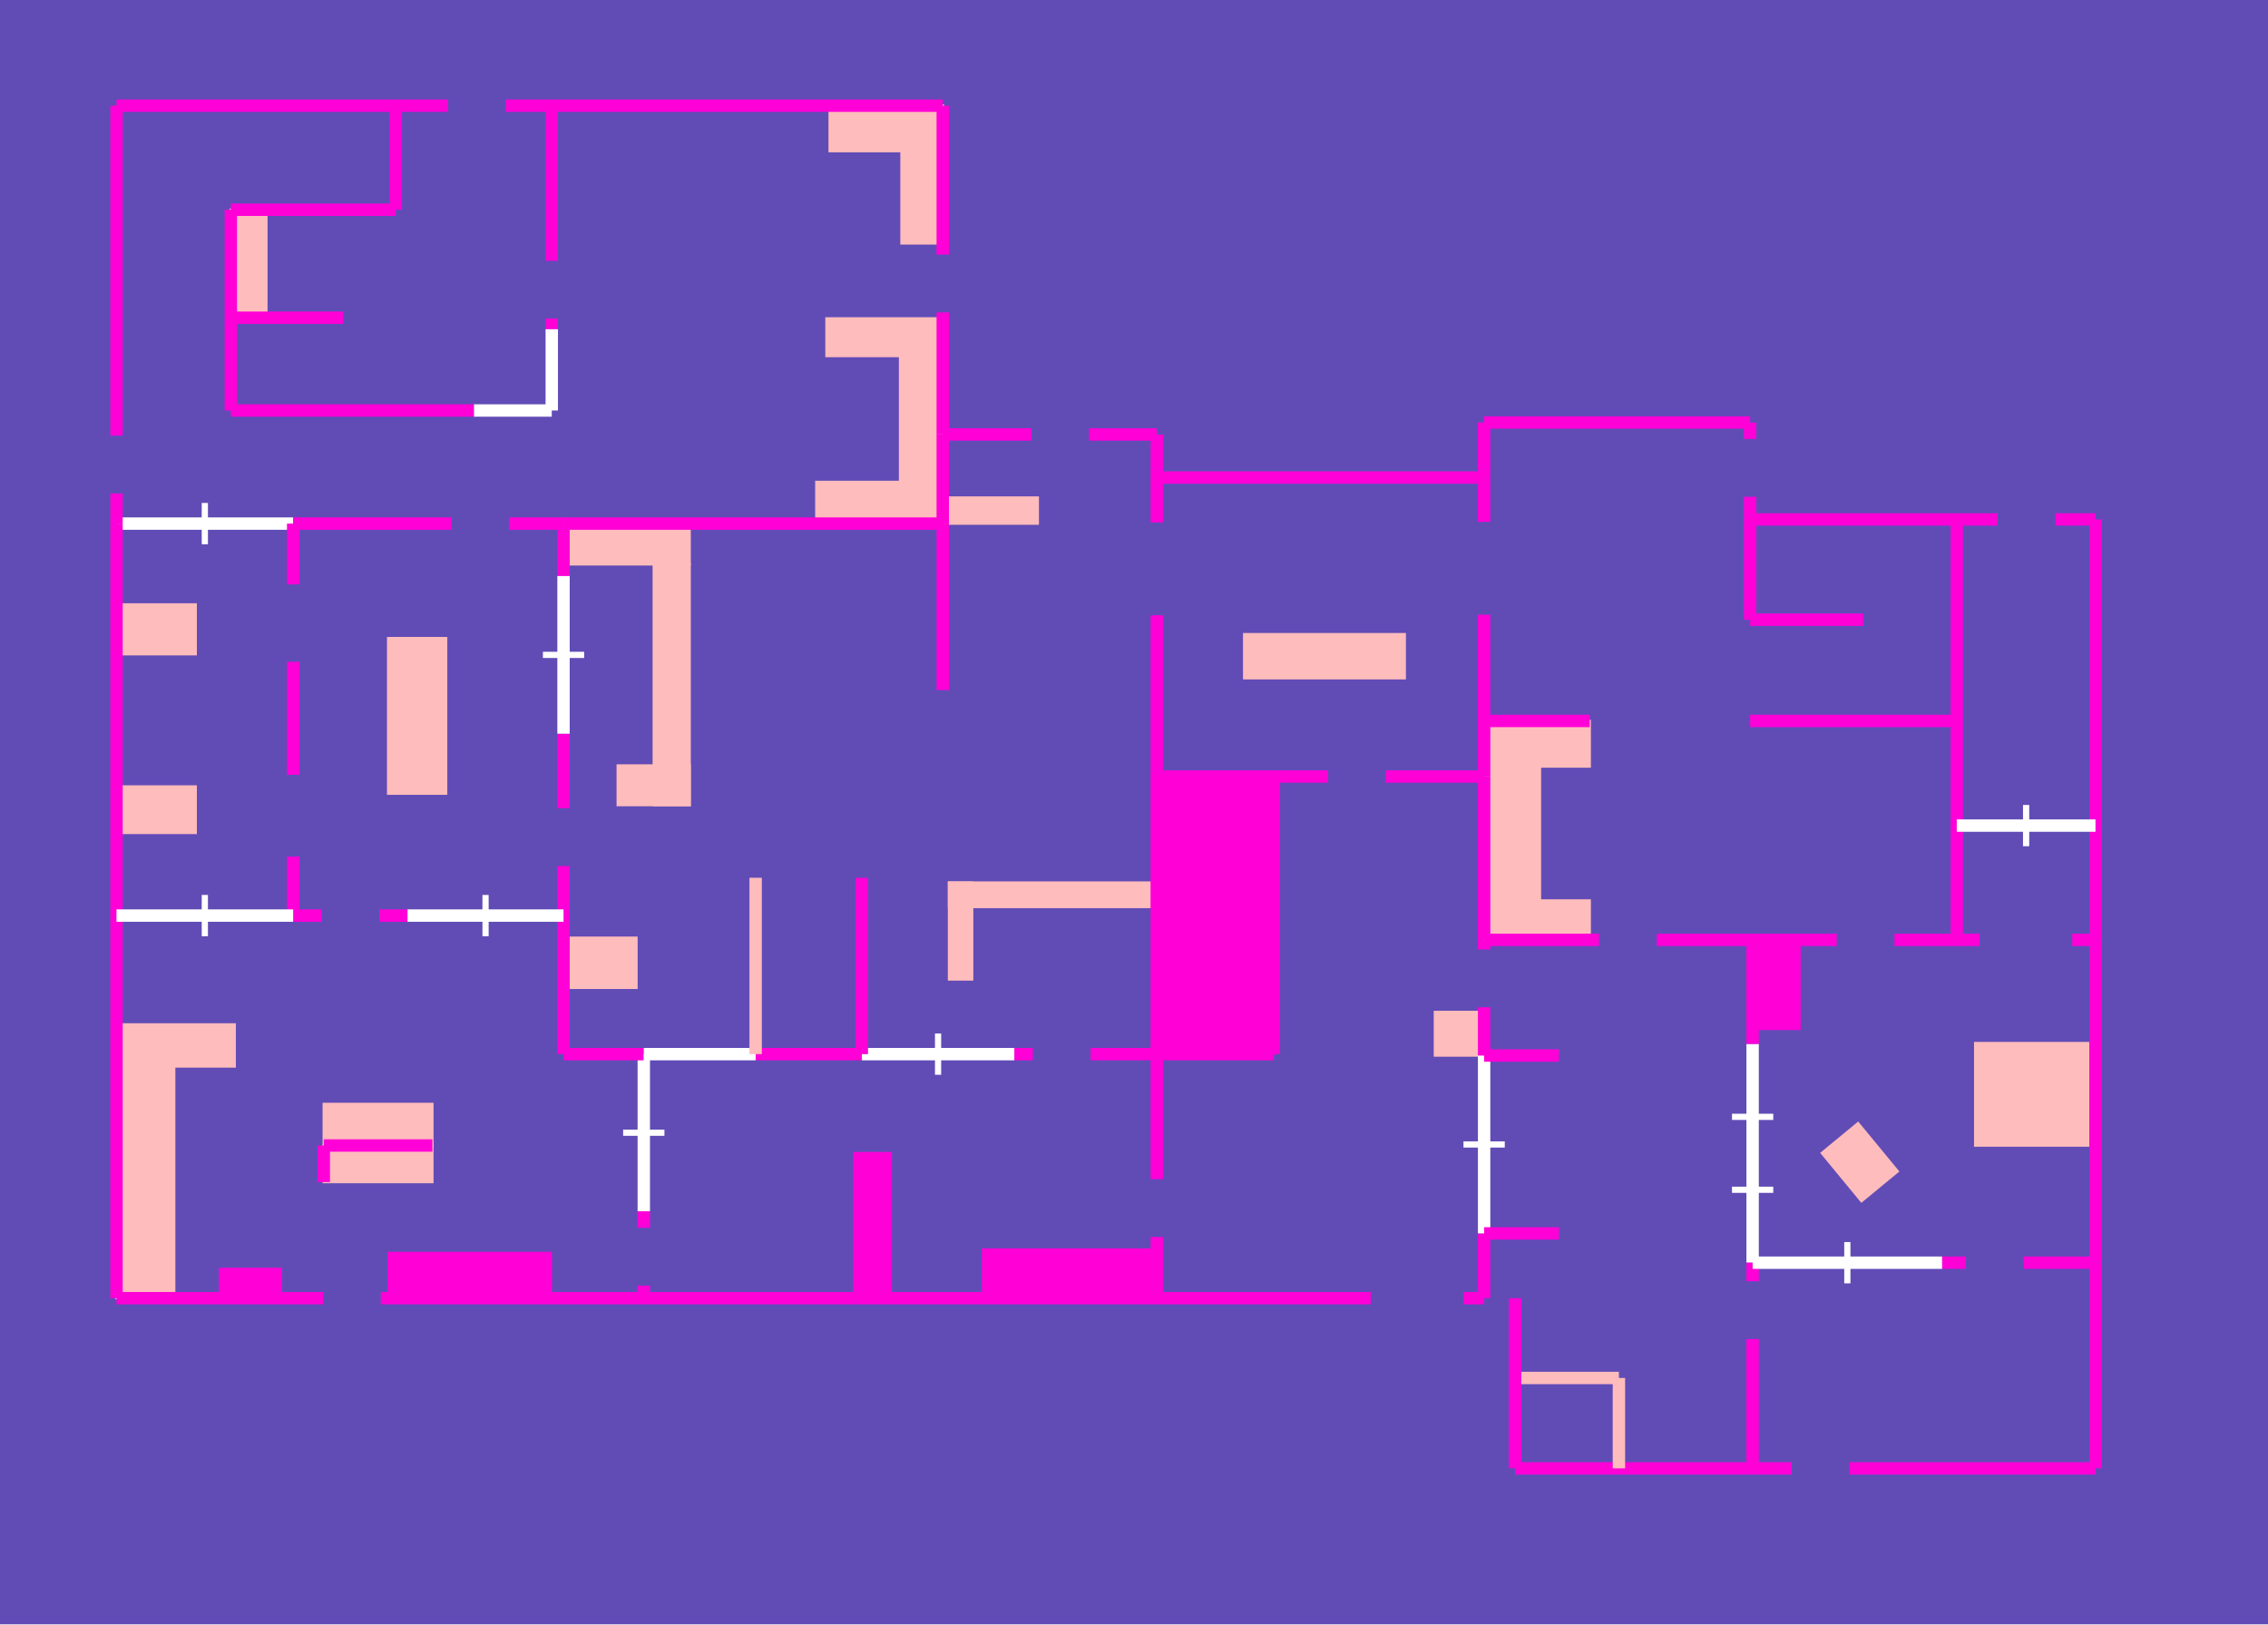
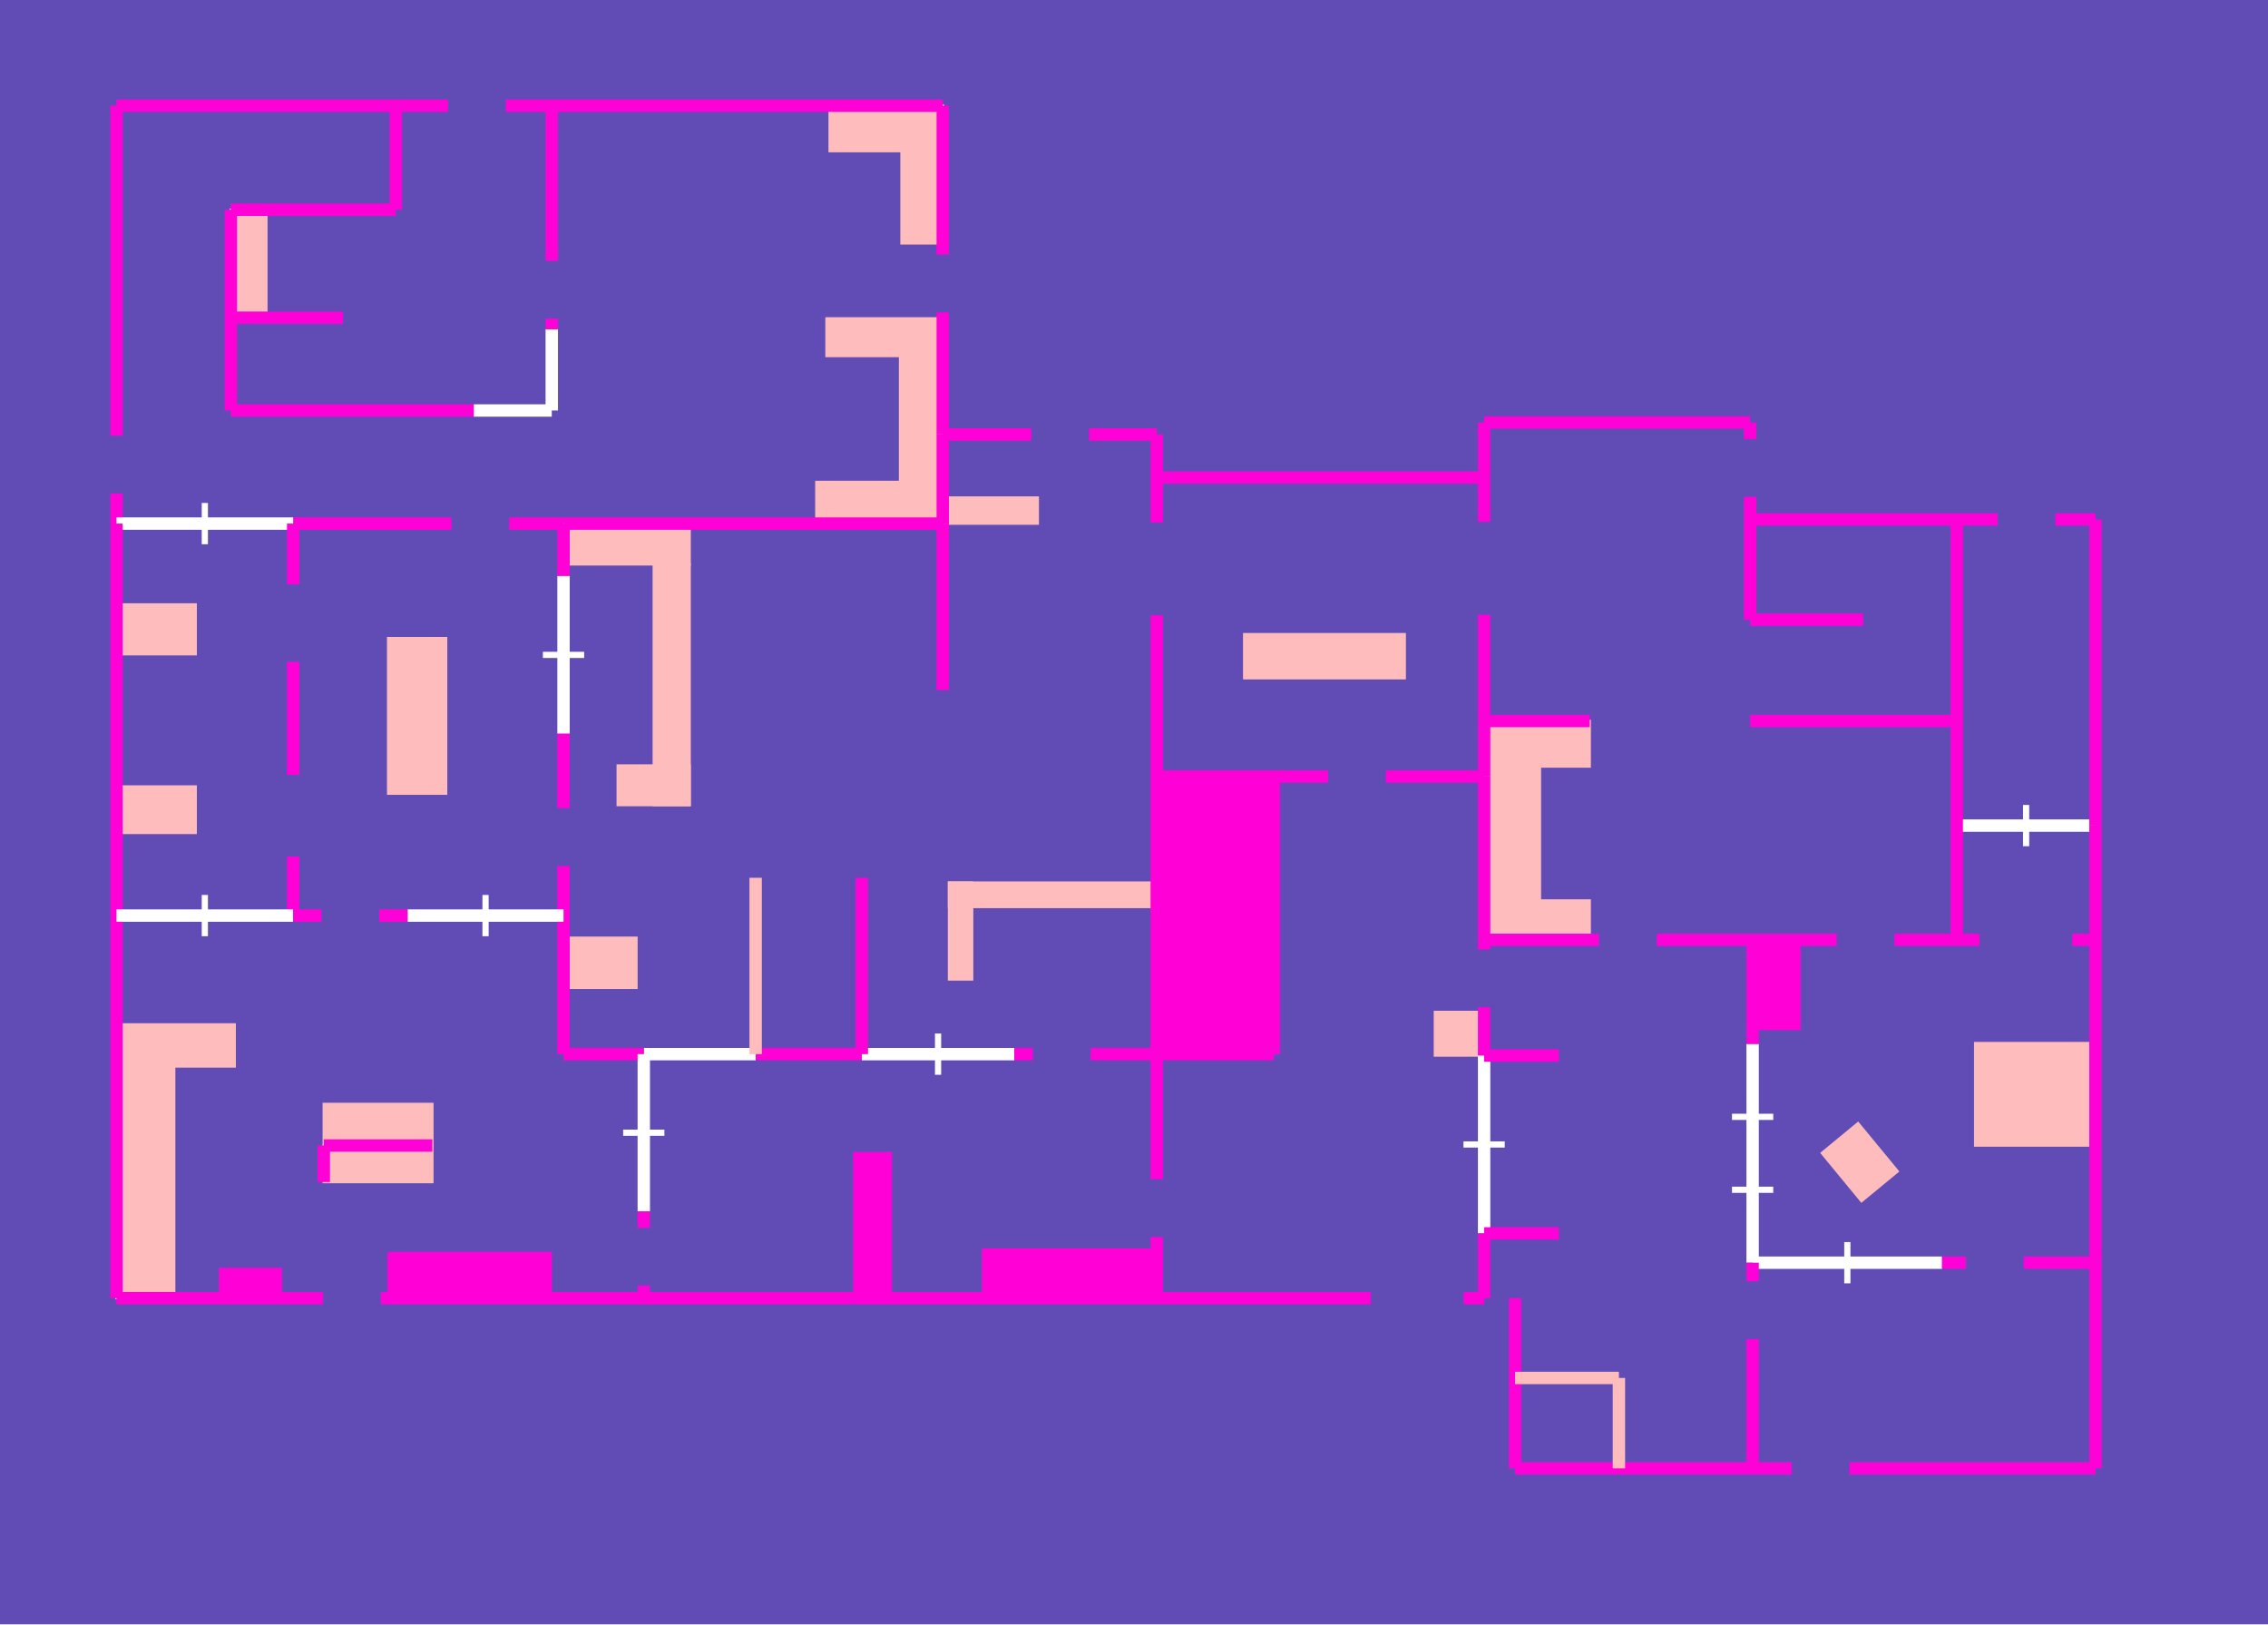
<svg xmlns="http://www.w3.org/2000/svg" viewBox="-235 -170 715 512">
  <rect fill="#614CB6" height="512" width="715" x="-235" y="-170" />
+   <path d="M49.207,93.282 L62.208,93.282 L62.208,136.685 L49.207,136.685 z" fill="#FFBCBC" stroke="#FFBCBC" stroke-width="0.75" transform="scale(1, -1)" />
+   <path d="M425.611,-158.806 L387.697,-158.806 L387.697,-191.089 L425.611,-191.089 z" fill="#FFBCBC" stroke="#FFBCBC" stroke-width="0.75" transform="scale(1, -1)" />
+   <path d="M-94.363,-80.169 L-112.627,-80.169 L-112.627,-31.147 L-94.363,-31.147 z" fill="#FFBCBC" stroke="#FFBCBC" stroke-width="0.75" transform="scale(1, -1)" />
+   <path d="M350.759,-184.047 L363.264,-199.223 L351.845,-208.633 L339.34,-193.456 z" fill="#FFBCBC" stroke="#FFBCBC" stroke-width="0.75" transform="scale(1, -1)" />
+   <path d="M-198.275,-152.92 L-161.017,-152.92 L-161.017,-166.16 L-198.275,-166.16 z" fill="#FFBCBC" stroke="#FFBCBC" stroke-width="0.75" transform="scale(1, -1)" />
+   <path d="M-28.888,-7.891 L-17.594,-7.891 L-17.594,4.953 L-28.888,4.953 z" fill="#FFBCBC" stroke="#FFBCBC" stroke-width="0.75" transform="scale(1, -1)" />
+   <path d="M62.208,4.953 L92.156,4.953 L92.156,13.158 L62.208,13.158 z" fill="#FFBCBC" stroke="#FFBCBC" stroke-width="0.75" transform="scale(1, -1)" />
+   <path d="M-28.888,-7.891 L-17.594,-7.891 L-17.594,-83.767 L-28.888,-83.767 z" fill="#FFBCBC" stroke="#FFBCBC" stroke-width="0.75" transform="scale(1, -1)" />
+   <path d="M250.468,-71.616 L232.877,-71.616 L232.877,-126.256 L250.468,-126.256 z" fill="#FFBCBC" stroke="#FFBCBC" stroke-width="0.75" transform="scale(1, -1)" />
+   <path d="M-198.275,-20.535 L-173.311,-20.535 L-173.311,-36.214 L-198.275,-36.214 z" fill="#FFBCBC" stroke="#FFBCBC" stroke-width="0.75" transform="scale(1, -1)" />
+   <path d="M-40.256,-71.298 L-17.594,-71.298 L-17.594,-83.767 L-40.256,-83.767 z" fill="#FFBCBC" stroke="#FFBCBC" stroke-width="0.75" transform="scale(1, -1)" />
+   <path d="M217.367,-148.985 L232.877,-148.985 L232.877,-162.718 L217.367,-162.718 z" fill="#FFBCBC" stroke="#FFBCBC" stroke-width="0.75" transform="scale(1, -1)" />
+   <path d="M-151.026,69.846 L-162.235,69.846 L-162.235,103.888 L-151.026,103.888 z" fill="#FFBCBC" stroke="#FFBCBC" stroke-width="0.75" transform="scale(1, -1)" />
+   <path d="M266.162,-71.616 L232.877,-71.616 L232.877,-57.255 L266.162,-57.255 z" fill="#FFBCBC" stroke="#FFBCBC" stroke-width="0.75" transform="scale(1, -1)" />
+   <path d="M266.162,-113.85 L232.877,-113.85 L232.877,-126.256 L266.162,-126.256 z" fill="#FFBCBC" stroke="#FFBCBC" stroke-width="0.75" transform="scale(1, -1)" />
+   <path d="M129.673,-115.889 L64.188,-115.889 L64.188,-108.212 L129.673,-108.212 z" fill="#FFBCBC" stroke="#FFBCBC" stroke-width="0.75" transform="scale(1, -1)" />
  <path d="M74.911,-223.874 L129.673,-223.874 L129.673,-239.203 L74.911,-239.203 z" fill="#FF00D7" stroke="#FF00D7" stroke-width="0.75" transform="scale(1, -1)" />
-   <path d="M-198.275,-20.535 L-173.311,-20.535 L-173.311,-36.214 L-198.275,-36.214 z" fill="#FFBCBC" stroke="#FFBCBC" stroke-width="0.75" transform="scale(1, -1)" />
-   <path d="M-57.344,-125.594 L-34.357,-125.594 L-34.357,-141.37 L-57.344,-141.37 z" fill="#FFBCBC" stroke="#FFBCBC" stroke-width="0.75" transform="scale(1, -1)" />
+   <path d="M-180.089,-166.357 L-198.275,-166.357 L-198.275,-239.203 L-180.089,-239.203 z" fill="#FFBCBC" stroke="#FFBCBC" stroke-width="0.75" transform="scale(1, -1)" />
+   <path d="M-173.311,-92.541 L-198.275,-92.541 L-198.275,-77.919 L-173.311,-77.919 z" fill="#FFBCBC" stroke="#FFBCBC" stroke-width="0.75" transform="scale(1, -1)" />
+   <path d="M34.305,-239.203 L45.809,-239.203 L45.809,-193.483 L34.305,-193.484 z" fill="#FF00D7" stroke="#FF00D7" stroke-width="0.75" transform="scale(1, -1)" />
  <path d="M64.188,-108.212 L71.467,-108.212 L71.467,-138.733 L64.188,-138.733 z" fill="#FFBCBC" stroke="#FFBCBC" stroke-width="0.75" transform="scale(1, -1)" />
  <path d="M22.362,18.085 L62.208,18.085 L62.208,4.953 L22.362,4.953 z" fill="#FFBCBC" stroke="#FFBCBC" stroke-width="0.75" transform="scale(1, -1)" />
+   <path d="M166.577,-74.779 L129.673,-74.779 L129.673,-162.28 L166.577,-162.28 z" fill="#FF00D7" stroke="#FF00D7" stroke-width="0.75" transform="scale(1, -1)" />
+   <path d="M48.749,57.785 L62.208,57.785 L62.208,4.953 L48.749,4.953 z" fill="#FFBCBC" stroke="#FFBCBC" stroke-width="0.75" transform="scale(1, -1)" />
+   <path d="M332.281,-154.321 L317.524,-154.321 L317.524,-126.256 L332.281,-126.256 z" fill="#FF00D7" stroke="#FF00D7" stroke-width="0.75" transform="scale(1, -1)" />
+   <path d="M-61.364,-239.203 L-112.474,-239.203 L-112.474,-224.963 L-61.364,-224.963 z" fill="#FF00D7" stroke="#FF00D7" stroke-width="0.75" transform="scale(1, -1)" />
+   <path d="M-132.928,-177.986 L-98.697,-177.986 L-98.697,-191.077 L-132.928,-191.077 z" fill="#FFBCBC" stroke="#FFBCBC" stroke-width="0.75" transform="scale(1, -1)" />
+   <path d="M-57.344,-125.594 L-34.357,-125.594 L-34.357,-141.37 L-57.344,-141.37 z" fill="#FFBCBC" stroke="#FFBCBC" stroke-width="0.75" transform="scale(1, -1)" />
+   <path d="M26.551,122.368 L62.208,122.368 L62.208,136.685 L26.551,136.685 z" fill="#FFBCBC" stroke="#FFBCBC" stroke-width="0.75" transform="scale(1, -1)" />
+   <path d="M-57.344,4.953 L-28.888,4.953 L-28.888,-7.891 L-57.344,-7.891 z" fill="#FFBCBC" stroke="#FFBCBC" stroke-width="0.75" transform="scale(1, -1)" />
+   <path d="M25.562,57.785 L62.208,57.785 L62.208,69.632 L25.562,69.632 z" fill="#FFBCBC" stroke="#FFBCBC" stroke-width="0.75" transform="scale(1, -1)" />
  <path d="M207.848,-43.788 L157.243,-43.788 L157.243,-29.905 L207.848,-29.905 z" fill="#FFBCBC" stroke="#FFBCBC" stroke-width="0.75" transform="scale(1, -1)" />
-   <path d="M26.551,122.368 L62.208,122.368 L62.208,136.685 L26.551,136.685 z" fill="#FFBCBC" stroke="#FFBCBC" stroke-width="0.75" transform="scale(1, -1)" />
-   <path d="M350.759,-184.047 L363.264,-199.223 L351.845,-208.633 L339.34,-193.456 z" fill="#FFBCBC" stroke="#FFBCBC" stroke-width="0.75" transform="scale(1, -1)" />
-   <path d="M250.468,-71.616 L232.877,-71.616 L232.877,-126.256 L250.468,-126.256 z" fill="#FFBCBC" stroke="#FFBCBC" stroke-width="0.75" transform="scale(1, -1)" />
-   <path d="M217.367,-148.985 L232.877,-148.985 L232.877,-162.718 L217.367,-162.718 z" fill="#FFBCBC" stroke="#FFBCBC" stroke-width="0.75" transform="scale(1, -1)" />
-   <path d="M425.611,-158.806 L387.697,-158.806 L387.697,-191.089 L425.611,-191.089 z" fill="#FFBCBC" stroke="#FFBCBC" stroke-width="0.75" transform="scale(1, -1)" />
-   <path d="M62.208,4.953 L92.156,4.953 L92.156,13.158 L62.208,13.158 z" fill="#FFBCBC" stroke="#FFBCBC" stroke-width="0.75" transform="scale(1, -1)" />
-   <path d="M-28.888,-7.891 L-17.594,-7.891 L-17.594,-83.767 L-28.888,-83.767 z" fill="#FFBCBC" stroke="#FFBCBC" stroke-width="0.75" transform="scale(1, -1)" />
-   <path d="M25.562,57.785 L62.208,57.785 L62.208,69.632 L25.562,69.632 z" fill="#FFBCBC" stroke="#FFBCBC" stroke-width="0.75" transform="scale(1, -1)" />
-   <path d="M-132.928,-177.986 L-98.697,-177.986 L-98.697,-191.077 L-132.928,-191.077 z" fill="#FFBCBC" stroke="#FFBCBC" stroke-width="0.75" transform="scale(1, -1)" />
-   <path d="M129.673,-115.889 L64.188,-115.889 L64.188,-108.212 L129.673,-108.212 z" fill="#FFBCBC" stroke="#FFBCBC" stroke-width="0.75" transform="scale(1, -1)" />
  <path d="M-165.627,-239.203 L-146.463,-239.203 L-146.463,-229.995 L-165.627,-229.995 z" fill="#FF00D7" stroke="#FF00D7" stroke-width="0.75" transform="scale(1, -1)" />
-   <path d="M-173.311,-92.541 L-198.275,-92.541 L-198.275,-77.919 L-173.311,-77.919 z" fill="#FFBCBC" stroke="#FFBCBC" stroke-width="0.75" transform="scale(1, -1)" />
-   <path d="M266.162,-71.616 L232.877,-71.616 L232.877,-57.255 L266.162,-57.255 z" fill="#FFBCBC" stroke="#FFBCBC" stroke-width="0.75" transform="scale(1, -1)" />
-   <path d="M-151.026,69.846 L-162.235,69.846 L-162.235,103.888 L-151.026,103.888 z" fill="#FFBCBC" stroke="#FFBCBC" stroke-width="0.75" transform="scale(1, -1)" />
-   <path d="M49.207,93.282 L62.208,93.282 L62.208,136.685 L49.207,136.685 z" fill="#FFBCBC" stroke="#FFBCBC" stroke-width="0.75" transform="scale(1, -1)" />
-   <path d="M48.749,57.785 L62.208,57.785 L62.208,4.953 L48.749,4.953 z" fill="#FFBCBC" stroke="#FFBCBC" stroke-width="0.75" transform="scale(1, -1)" />
-   <path d="M-61.364,-239.203 L-112.474,-239.203 L-112.474,-224.963 L-61.364,-224.963 z" fill="#FF00D7" stroke="#FF00D7" stroke-width="0.75" transform="scale(1, -1)" />
-   <path d="M-94.363,-80.169 L-112.627,-80.169 L-112.627,-31.147 L-94.363,-31.147 z" fill="#FFBCBC" stroke="#FFBCBC" stroke-width="0.75" transform="scale(1, -1)" />
-   <path d="M266.162,-113.85 L232.877,-113.85 L232.877,-126.256 L266.162,-126.256 z" fill="#FFBCBC" stroke="#FFBCBC" stroke-width="0.75" transform="scale(1, -1)" />
-   <path d="M-180.089,-166.357 L-198.275,-166.357 L-198.275,-239.203 L-180.089,-239.203 z" fill="#FFBCBC" stroke="#FFBCBC" stroke-width="0.75" transform="scale(1, -1)" />
-   <path d="M-28.888,-7.891 L-17.594,-7.891 L-17.594,4.953 L-28.888,4.953 z" fill="#FFBCBC" stroke="#FFBCBC" stroke-width="0.75" transform="scale(1, -1)" />
-   <path d="M-40.256,-71.298 L-17.594,-71.298 L-17.594,-83.767 L-40.256,-83.767 z" fill="#FFBCBC" stroke="#FFBCBC" stroke-width="0.75" transform="scale(1, -1)" />
-   <path d="M166.577,-74.779 L129.673,-74.779 L129.673,-162.28 L166.577,-162.28 z" fill="#FF00D7" stroke="#FF00D7" stroke-width="0.75" transform="scale(1, -1)" />
-   <path d="M-57.344,4.953 L-28.888,4.953 L-28.888,-7.891 L-57.344,-7.891 z" fill="#FFBCBC" stroke="#FFBCBC" stroke-width="0.75" transform="scale(1, -1)" />
-   <path d="M-198.275,-152.92 L-161.017,-152.92 L-161.017,-166.16 L-198.275,-166.16 z" fill="#FFBCBC" stroke="#FFBCBC" stroke-width="0.75" transform="scale(1, -1)" />
  <path d="M-98.697,-191.077 L-132.928,-191.077 L-132.928,-202.605 L-98.697,-202.605 z" fill="#FFBCBC" stroke="#FFBCBC" stroke-width="0.75" transform="scale(1, -1)" />
-   <path d="M34.305,-239.203 L45.809,-239.203 L45.809,-193.483 L34.305,-193.484 z" fill="#FF00D7" stroke="#FF00D7" stroke-width="0.75" transform="scale(1, -1)" />
-   <path d="M332.281,-154.321 L317.524,-154.321 L317.524,-126.256 L332.281,-126.256 z" fill="#FF00D7" stroke="#FF00D7" stroke-width="0.75" transform="scale(1, -1)" />
-   <path d="M232.877,-126.256 L232.877,-74.779 z" fill="none" stroke="#FF00D7" stroke-width="3.904" transform="scale(1, -1)" />
-   <path d="M-142.58,-74.239 L-142.58,-38.606 z" fill="none" stroke="#FF00D7" stroke-width="3.904" transform="scale(1, -1)" />
+   <path d="M-57.344,4.953 L-57.344,-11.577 z" fill="none" stroke="#FF00D7" stroke-width="3.904" transform="scale(1, -1)" />
+   <path d="M242.638,-292.852 L317.524,-292.852 z" fill="none" stroke="#FF00D7" stroke-width="3.904" transform="scale(1, -1)" />
+   <path d="M-57.344,4.953 L-74.482,4.953 z" fill="none" stroke="#FF00D7" stroke-width="3.904" transform="scale(1, -1)" />
+   <path d="M-92.698,4.953 L-142.58,4.953 z" fill="none" stroke="#FF00D7" stroke-width="3.904" transform="scale(1, -1)" />
+   <path d="M-57.344,-61.284 L-57.344,-11.577 z" fill="none" stroke="#FFFFFF" stroke-width="3.904" transform="scale(1, -1)" />
+   <path d="M-50.838,-36.431 L-63.85,-36.431 z" fill="none" stroke="#FFFFFF" stroke-width="1.952" transform="scale(1, -1)" />
+   <path d="M275.371,-292.852 L275.371,-264.357 z" fill="none" stroke="#FFBCBC" stroke-width="3.904" transform="scale(1, -1)" />
+   <path d="M129.673,-239.203 L34.305,-239.203 z" fill="none" stroke="#FF00D7" stroke-width="3.904" transform="scale(1, -1)" />
  <path d="M232.877,-57.255 L266.162,-57.255 z" fill="none" stroke="#FF00D7" stroke-width="3.904" transform="scale(1, -1)" />
-   <path d="M381.877,6.262 L381.877,-126.256 z" fill="none" stroke="#FF00D7" stroke-width="3.904" transform="scale(1, -1)" />
-   <path d="M129.673,-162.28 L166.577,-162.28 z" fill="none" stroke="#FF00D7" stroke-width="3.904" transform="scale(1, -1)" />
-   <path d="M425.611,-228.022 L425.611,-292.852 z" fill="none" stroke="#FF00D7" stroke-width="3.904" transform="scale(1, -1)" />
-   <path d="M425.611,6.262 L412.975,6.262 z" fill="none" stroke="#FF00D7" stroke-width="3.904" transform="scale(1, -1)" />
-   <path d="M394.758,6.262 L316.729,6.262 z" fill="none" stroke="#FF00D7" stroke-width="3.904" transform="scale(1, -1)" />
-   <path d="M62.208,33.047 L90.12,33.047 z" fill="none" stroke="#FF00D7" stroke-width="3.904" transform="scale(1, -1)" />
-   <path d="M108.337,33.047 L129.673,33.047 z" fill="none" stroke="#FF00D7" stroke-width="3.904" transform="scale(1, -1)" />
-   <path d="M129.673,-239.203 L34.305,-239.203 z" fill="none" stroke="#FF00D7" stroke-width="3.904" transform="scale(1, -1)" />
-   <path d="M129.673,-162.28 L129.673,-201.707 z" fill="none" stroke="#FF00D7" stroke-width="3.904" transform="scale(1, -1)" />
-   <path d="M129.673,-219.923 L129.673,-239.203 z" fill="none" stroke="#FF00D7" stroke-width="3.904" transform="scale(1, -1)" />
-   <path d="M-106.513,-118.607 L-115.448,-118.607 z" fill="none" stroke="#FF00D7" stroke-width="3.904" transform="scale(1, -1)" />
-   <path d="M-133.664,-118.607 L-142.58,-118.607 z" fill="none" stroke="#FF00D7" stroke-width="3.904" transform="scale(1, -1)" />
-   <path d="M232.877,-239.203 L232.877,-218.79 z" fill="none" stroke="#FF00D7" stroke-width="3.904" transform="scale(1, -1)" />
-   <path d="M275.371,-264.357 L242.638,-264.357 z" fill="none" stroke="#FFBCBC" stroke-width="3.904" transform="scale(1, -1)" />
-   <path d="M242.638,-292.852 L317.524,-292.852 z" fill="none" stroke="#FF00D7" stroke-width="3.904" transform="scale(1, -1)" />
-   <path d="M-142.58,4.953 L-198.275,4.953 z" fill="none" stroke="#FFFFFF" stroke-width="3.904" transform="scale(1, -1)" />
-   <path d="M-170.428,11.459 L-170.428,-1.553 z" fill="none" stroke="#FFFFFF" stroke-width="1.952" transform="scale(1, -1)" />
-   <path d="M-57.344,4.953 L-57.344,-11.577 z" fill="none" stroke="#FF00D7" stroke-width="3.904" transform="scale(1, -1)" />
-   <path d="M242.638,-292.852 L242.638,-239.203 z" fill="none" stroke="#FF00D7" stroke-width="3.904" transform="scale(1, -1)" />
-   <path d="M316.729,-57.255 L381.877,-57.255 z" fill="none" stroke="#FF00D7" stroke-width="3.904" transform="scale(1, -1)" />
-   <path d="M232.877,-162.718 L232.877,-218.79 z" fill="none" stroke="#FFFFFF" stroke-width="3.904" transform="scale(1, -1)" />
-   <path d="M226.371,-190.754 L239.383,-190.754 z" fill="none" stroke="#FFFFFF" stroke-width="1.952" transform="scale(1, -1)" />
-   <path d="M84.768,-162.28 L90.599,-162.28 z" fill="none" stroke="#FF00D7" stroke-width="3.904" transform="scale(1, -1)" />
-   <path d="M108.816,-162.28 L129.673,-162.28 z" fill="none" stroke="#FF00D7" stroke-width="3.904" transform="scale(1, -1)" />
-   <path d="M-32.044,-211.817 L-32.044,-162.28 z" fill="none" stroke="#FFFFFF" stroke-width="3.904" transform="scale(1, -1)" />
-   <path d="M-25.538,-187.049 L-38.55,-187.049 z" fill="none" stroke="#FFFFFF" stroke-width="1.952" transform="scale(1, -1)" />
+   <path d="M381.877,-90.241 L425.611,-90.241 z" fill="none" stroke="#FFFFFF" stroke-width="3.904" transform="scale(1, -1)" />
+   <path d="M403.744,-96.747 L403.744,-83.735 z" fill="none" stroke="#FFFFFF" stroke-width="1.952" transform="scale(1, -1)" />
+   <path d="M-57.344,4.953 L62.208,4.953 z" fill="none" stroke="#FF00D7" stroke-width="3.904" transform="scale(1, -1)" />
+   <path d="M129.673,-74.779 L183.666,-74.779 z" fill="none" stroke="#FF00D7" stroke-width="3.904" transform="scale(1, -1)" />
+   <path d="M201.883,-74.779 L232.877,-74.779 z" fill="none" stroke="#FF00D7" stroke-width="3.904" transform="scale(1, -1)" />
+   <path d="M-61.053,40.605 L-61.053,66.222 z" fill="none" stroke="#FFFFFF" stroke-width="3.904" transform="scale(1, -1)" />
+   <path d="M-198.275,4.953 L-198.275,14.46 z" fill="none" stroke="#FF00D7" stroke-width="3.904" transform="scale(1, -1)" />
+   <path d="M-198.275,32.677 L-198.275,136.685 z" fill="none" stroke="#FF00D7" stroke-width="3.904" transform="scale(1, -1)" />
  <path d="M316.729,36.82 L316.729,31.618 z" fill="none" stroke="#FF00D7" stroke-width="3.904" transform="scale(1, -1)" />
  <path d="M316.729,13.401 L316.729,-25.338 z" fill="none" stroke="#FF00D7" stroke-width="3.904" transform="scale(1, -1)" />
-   <path d="M-142.58,-14.201 L-142.58,4.953 z" fill="none" stroke="#FF00D7" stroke-width="3.904" transform="scale(1, -1)" />
-   <path d="M129.673,-162.28 L129.673,-23.952 z" fill="none" stroke="#FF00D7" stroke-width="3.904" transform="scale(1, -1)" />
-   <path d="M129.673,5.325 L129.673,33.047 z" fill="none" stroke="#FF00D7" stroke-width="3.904" transform="scale(1, -1)" />
-   <path d="M62.208,4.953 L62.208,-47.531 z" fill="none" stroke="#FF00D7" stroke-width="3.904" transform="scale(1, -1)" />
-   <path d="M425.611,-126.256 L425.611,-90.241 z" fill="none" stroke="#FF00D7" stroke-width="3.904" transform="scale(1, -1)" />
-   <path d="M425.611,-90.241 L425.611,6.262 z" fill="none" stroke="#FF00D7" stroke-width="3.904" transform="scale(1, -1)" />
-   <path d="M-142.58,-118.607 L-142.58,-100.021 z" fill="none" stroke="#FF00D7" stroke-width="3.904" transform="scale(1, -1)" />
-   <path d="M-110.228,136.685 L-110.228,103.888 z" fill="none" stroke="#FF00D7" stroke-width="3.904" transform="scale(1, -1)" />
-   <path d="M-32.044,-239.203 L-114.955,-239.203 z" fill="none" stroke="#FF00D7" stroke-width="3.904" transform="scale(1, -1)" />
-   <path d="M-133.172,-239.203 L-198.275,-239.203 z" fill="none" stroke="#FF00D7" stroke-width="3.904" transform="scale(1, -1)" />
-   <path d="M-198.275,-118.607 L-198.275,4.953 z" fill="none" stroke="#FF00D7" stroke-width="3.904" transform="scale(1, -1)" />
-   <path d="M129.673,19.472 L232.877,19.472 z" fill="none" stroke="#FF00D7" stroke-width="3.904" transform="scale(1, -1)" />
  <path d="M-57.344,-162.28 L-57.344,-102.98 z" fill="none" stroke="#FF00D7" stroke-width="3.904" transform="scale(1, -1)" />
  <path d="M-57.344,-84.763 L-57.344,-61.284 z" fill="none" stroke="#FF00D7" stroke-width="3.904" transform="scale(1, -1)" />
-   <path d="M232.877,-126.256 L232.877,-129.29 z" fill="none" stroke="#FF00D7" stroke-width="3.904" transform="scale(1, -1)" />
-   <path d="M232.877,-147.507 L232.877,-162.718 z" fill="none" stroke="#FF00D7" stroke-width="3.904" transform="scale(1, -1)" />
-   <path d="M62.208,33.047 L62.208,71.523 z" fill="none" stroke="#FF00D7" stroke-width="3.904" transform="scale(1, -1)" />
-   <path d="M62.208,89.74 L62.208,136.685 z" fill="none" stroke="#FF00D7" stroke-width="3.904" transform="scale(1, -1)" />
+   <path d="M381.877,6.262 L381.877,-126.256 z" fill="none" stroke="#FF00D7" stroke-width="3.904" transform="scale(1, -1)" />
  <path d="M84.768,-162.28 L36.696,-162.28 z" fill="none" stroke="#FFFFFF" stroke-width="3.904" transform="scale(1, -1)" />
  <path d="M60.732,-155.774 L60.732,-168.786 z" fill="none" stroke="#FFFFFF" stroke-width="1.952" transform="scale(1, -1)" />
-   <path d="M-61.053,66.222 L-61.053,69.569 z" fill="none" stroke="#FF00D7" stroke-width="3.904" transform="scale(1, -1)" />
-   <path d="M-61.053,87.785 L-61.053,136.685 z" fill="none" stroke="#FF00D7" stroke-width="3.904" transform="scale(1, -1)" />
-   <path d="M232.877,19.472 L232.877,5.505 z" fill="none" stroke="#FF00D7" stroke-width="3.904" transform="scale(1, -1)" />
-   <path d="M232.877,-23.771 L232.877,-74.779 z" fill="none" stroke="#FF00D7" stroke-width="3.904" transform="scale(1, -1)" />
+   <path d="M-85.621,40.605 L-162.235,40.605 z" fill="none" stroke="#FF00D7" stroke-width="3.904" transform="scale(1, -1)" />
+   <path d="M-132.928,-191.077 L-98.697,-191.077 z" fill="none" stroke="#FF00D7" stroke-width="3.904" transform="scale(1, -1)" />
+   <path d="M-142.58,-118.607 L-142.58,-100.021 z" fill="none" stroke="#FF00D7" stroke-width="3.904" transform="scale(1, -1)" />
+   <path d="M-162.235,69.846 L-126.868,69.846 z" fill="none" stroke="#FF00D7" stroke-width="3.904" transform="scale(1, -1)" />
+   <path d="M242.638,-292.852 L242.638,-239.203 z" fill="none" stroke="#FF00D7" stroke-width="3.904" transform="scale(1, -1)" />
  <path d="M317.524,-228.022 L317.524,-159.056 z" fill="none" stroke="#FFFFFF" stroke-width="3.904" transform="scale(1, -1)" />
  <path d="M324.03,-205.034 L311.018,-205.034 z" fill="none" stroke="#FFFFFF" stroke-width="1.952" transform="scale(1, -1)" />
  <path d="M324.03,-182.045 L311.018,-182.045 z" fill="none" stroke="#FFFFFF" stroke-width="1.952" transform="scale(1, -1)" />
-   <path d="M-57.344,4.953 L62.208,4.953 z" fill="none" stroke="#FF00D7" stroke-width="3.904" transform="scale(1, -1)" />
-   <path d="M377.244,-228.022 L384.772,-228.022 z" fill="none" stroke="#FF00D7" stroke-width="3.904" transform="scale(1, -1)" />
-   <path d="M402.988,-228.022 L425.611,-228.022 z" fill="none" stroke="#FF00D7" stroke-width="3.904" transform="scale(1, -1)" />
-   <path d="M129.673,-74.779 L183.666,-74.779 z" fill="none" stroke="#FF00D7" stroke-width="3.904" transform="scale(1, -1)" />
-   <path d="M201.883,-74.779 L232.877,-74.779 z" fill="none" stroke="#FF00D7" stroke-width="3.904" transform="scale(1, -1)" />
-   <path d="M232.877,-162.718 L256.461,-162.718 z" fill="none" stroke="#FF00D7" stroke-width="3.904" transform="scale(1, -1)" />
-   <path d="M-198.275,-239.203 L-198.275,-118.607 z" fill="none" stroke="#FF00D7" stroke-width="3.904" transform="scale(1, -1)" />
-   <path d="M-106.513,-118.607 L-57.344,-118.607 z" fill="none" stroke="#FFFFFF" stroke-width="3.904" transform="scale(1, -1)" />
-   <path d="M-81.928,-125.113 L-81.928,-112.101 z" fill="none" stroke="#FFFFFF" stroke-width="1.952" transform="scale(1, -1)" />
-   <path d="M352.35,-25.338 L316.729,-25.338 z" fill="none" stroke="#FF00D7" stroke-width="3.904" transform="scale(1, -1)" />
-   <path d="M36.696,-162.28 L3.221,-162.28 z" fill="none" stroke="#FF00D7" stroke-width="3.904" transform="scale(1, -1)" />
-   <path d="M317.524,-292.852 L317.524,-252.092 z" fill="none" stroke="#FF00D7" stroke-width="3.904" transform="scale(1, -1)" />
-   <path d="M317.524,-233.875 L317.524,-228.022 z" fill="none" stroke="#FF00D7" stroke-width="3.904" transform="scale(1, -1)" />
-   <path d="M316.729,36.82 L232.877,36.82 z" fill="none" stroke="#FF00D7" stroke-width="3.904" transform="scale(1, -1)" />
-   <path d="M-61.053,40.605 L-61.053,66.222 z" fill="none" stroke="#FFFFFF" stroke-width="3.904" transform="scale(1, -1)" />
-   <path d="M-198.275,-118.607 L-142.58,-118.607 z" fill="none" stroke="#FFFFFF" stroke-width="3.904" transform="scale(1, -1)" />
-   <path d="M-170.428,-125.113 L-170.428,-112.101 z" fill="none" stroke="#FFFFFF" stroke-width="1.952" transform="scale(1, -1)" />
-   <path d="M62.208,136.685 L-75.543,136.685 z" fill="none" stroke="#FF00D7" stroke-width="3.904" transform="scale(1, -1)" />
-   <path d="M-93.76,136.685 L-198.275,136.685 z" fill="none" stroke="#FF00D7" stroke-width="3.904" transform="scale(1, -1)" />
-   <path d="M-110.228,103.888 L-162.235,103.888 z" fill="none" stroke="#FF00D7" stroke-width="3.904" transform="scale(1, -1)" />
-   <path d="M-132.928,-191.077 L-98.697,-191.077 z" fill="none" stroke="#FF00D7" stroke-width="3.904" transform="scale(1, -1)" />
-   <path d="M232.877,19.472 L232.877,36.82 z" fill="none" stroke="#FF00D7" stroke-width="3.904" transform="scale(1, -1)" />
-   <path d="M-198.275,4.953 L-198.275,14.46 z" fill="none" stroke="#FF00D7" stroke-width="3.904" transform="scale(1, -1)" />
-   <path d="M-198.275,32.677 L-198.275,136.685 z" fill="none" stroke="#FF00D7" stroke-width="3.904" transform="scale(1, -1)" />
-   <path d="M-162.235,103.888 L-162.235,40.605 z" fill="none" stroke="#FF00D7" stroke-width="3.904" transform="scale(1, -1)" />
-   <path d="M381.877,-126.256 L389.022,-126.256 z" fill="none" stroke="#FF00D7" stroke-width="3.904" transform="scale(1, -1)" />
-   <path d="M418.299,-126.256 L425.611,-126.256 z" fill="none" stroke="#FF00D7" stroke-width="3.904" transform="scale(1, -1)" />
-   <path d="M62.208,4.953 L62.208,33.047 z" fill="none" stroke="#FF00D7" stroke-width="3.904" transform="scale(1, -1)" />
-   <path d="M425.611,-292.852 L348.063,-292.852 z" fill="none" stroke="#FF00D7" stroke-width="3.904" transform="scale(1, -1)" />
-   <path d="M329.846,-292.852 L317.524,-292.852 z" fill="none" stroke="#FF00D7" stroke-width="3.904" transform="scale(1, -1)" />
-   <path d="M166.577,-162.28 L166.577,-74.779 z" fill="none" stroke="#FF00D7" stroke-width="3.904" transform="scale(1, -1)" />
-   <path d="M-57.344,4.953 L-74.482,4.953 z" fill="none" stroke="#FF00D7" stroke-width="3.904" transform="scale(1, -1)" />
-   <path d="M-92.698,4.953 L-142.58,4.953 z" fill="none" stroke="#FF00D7" stroke-width="3.904" transform="scale(1, -1)" />
-   <path d="M-132.928,-202.605 L-132.928,-191.077 z" fill="none" stroke="#FF00D7" stroke-width="3.904" transform="scale(1, -1)" />
-   <path d="M-162.235,69.846 L-126.868,69.846 z" fill="none" stroke="#FF00D7" stroke-width="3.904" transform="scale(1, -1)" />
-   <path d="M-57.344,-61.284 L-57.344,-11.577 z" fill="none" stroke="#FFFFFF" stroke-width="3.904" transform="scale(1, -1)" />
-   <path d="M-50.838,-36.431 L-63.85,-36.431 z" fill="none" stroke="#FFFFFF" stroke-width="1.952" transform="scale(1, -1)" />
-   <path d="M-32.044,-239.203 L34.305,-239.203 z" fill="none" stroke="#FF00D7" stroke-width="3.904" transform="scale(1, -1)" />
-   <path d="M317.524,-159.056 L317.524,-126.256 z" fill="none" stroke="#FF00D7" stroke-width="3.904" transform="scale(1, -1)" />
-   <path d="M-57.344,-162.28 L-32.044,-162.28 z" fill="none" stroke="#FF00D7" stroke-width="3.904" transform="scale(1, -1)" />
-   <path d="M36.696,-106.687 L36.696,-162.28 z" fill="none" stroke="#FF00D7" stroke-width="3.904" transform="scale(1, -1)" />
-   <path d="M-32.044,-162.28 L3.221,-162.28 z" fill="none" stroke="#FFFFFF" stroke-width="3.904" transform="scale(1, -1)" />
+   <path d="M-142.58,4.953 L-198.275,4.953 z" fill="none" stroke="#FFFFFF" stroke-width="3.904" transform="scale(1, -1)" />
+   <path d="M-170.428,11.459 L-170.428,-1.553 z" fill="none" stroke="#FFFFFF" stroke-width="1.952" transform="scale(1, -1)" />
+   <path d="M232.877,-162.718 L232.877,-218.79 z" fill="none" stroke="#FFFFFF" stroke-width="3.904" transform="scale(1, -1)" />
+   <path d="M226.371,-190.754 L239.383,-190.754 z" fill="none" stroke="#FFFFFF" stroke-width="1.952" transform="scale(1, -1)" />
+   <path d="M425.611,-228.022 L425.611,-292.852 z" fill="none" stroke="#FF00D7" stroke-width="3.904" transform="scale(1, -1)" />
+   <path d="M-61.053,40.605 L-85.621,40.605 z" fill="none" stroke="#FFFFFF" stroke-width="3.904" transform="scale(1, -1)" />
  <path d="M232.877,-239.203 L226.395,-239.203 z" fill="none" stroke="#FF00D7" stroke-width="3.904" transform="scale(1, -1)" />
  <path d="M197.118,-239.203 L129.673,-239.203 z" fill="none" stroke="#FF00D7" stroke-width="3.904" transform="scale(1, -1)" />
-   <path d="M232.877,-218.79 L256.461,-218.79 z" fill="none" stroke="#FF00D7" stroke-width="3.904" transform="scale(1, -1)" />
-   <path d="M381.877,-90.241 L425.611,-90.241 z" fill="none" stroke="#FFFFFF" stroke-width="3.904" transform="scale(1, -1)" />
-   <path d="M403.744,-96.747 L403.744,-83.735 z" fill="none" stroke="#FFFFFF" stroke-width="1.952" transform="scale(1, -1)" />
-   <path d="M-61.053,40.605 L-85.621,40.605 z" fill="none" stroke="#FFFFFF" stroke-width="3.904" transform="scale(1, -1)" />
-   <path d="M275.371,-292.852 L275.371,-264.357 z" fill="none" stroke="#FFBCBC" stroke-width="3.904" transform="scale(1, -1)" />
-   <path d="M-85.621,40.605 L-162.235,40.605 z" fill="none" stroke="#FF00D7" stroke-width="3.904" transform="scale(1, -1)" />
+   <path d="M-32.044,-211.817 L-32.044,-217.019 z" fill="none" stroke="#FF00D7" stroke-width="3.904" transform="scale(1, -1)" />
+   <path d="M-32.044,-235.236 L-32.044,-239.203 z" fill="none" stroke="#FF00D7" stroke-width="3.904" transform="scale(1, -1)" />
+   <path d="M232.877,-126.256 L232.877,-129.29 z" fill="none" stroke="#FF00D7" stroke-width="3.904" transform="scale(1, -1)" />
+   <path d="M232.877,-147.507 L232.877,-162.718 z" fill="none" stroke="#FF00D7" stroke-width="3.904" transform="scale(1, -1)" />
+   <path d="M36.696,-162.28 L3.221,-162.28 z" fill="none" stroke="#FF00D7" stroke-width="3.904" transform="scale(1, -1)" />
+   <path d="M-198.275,-239.203 L-198.275,-118.607 z" fill="none" stroke="#FF00D7" stroke-width="3.904" transform="scale(1, -1)" />
  <path d="M381.877,-126.256 L362.256,-126.256 z" fill="none" stroke="#FF00D7" stroke-width="3.904" transform="scale(1, -1)" />
  <path d="M344.04,-126.256 L287.306,-126.256 z" fill="none" stroke="#FF00D7" stroke-width="3.904" transform="scale(1, -1)" />
  <path d="M269.089,-126.256 L232.877,-126.256 z" fill="none" stroke="#FF00D7" stroke-width="3.904" transform="scale(1, -1)" />
-   <path d="M3.221,-106.687 L3.221,-162.28 z" fill="none" stroke="#FFBCBC" stroke-width="3.904" transform="scale(1, -1)" />
-   <path d="M-32.044,-211.817 L-32.044,-217.019 z" fill="none" stroke="#FF00D7" stroke-width="3.904" transform="scale(1, -1)" />
-   <path d="M-32.044,-235.236 L-32.044,-239.203 z" fill="none" stroke="#FF00D7" stroke-width="3.904" transform="scale(1, -1)" />
-   <path d="M425.611,-126.256 L425.611,-228.022 z" fill="none" stroke="#FF00D7" stroke-width="3.904" transform="scale(1, -1)" />
+   <path d="M425.611,-90.241 L425.611,6.262 z" fill="none" stroke="#FF00D7" stroke-width="3.904" transform="scale(1, -1)" />
+   <path d="M232.877,-126.256 L232.877,-74.779 z" fill="none" stroke="#FF00D7" stroke-width="3.904" transform="scale(1, -1)" />
+   <path d="M316.729,36.82 L232.877,36.82 z" fill="none" stroke="#FF00D7" stroke-width="3.904" transform="scale(1, -1)" />
+   <path d="M-106.513,-118.607 L-57.344,-118.607 z" fill="none" stroke="#FFFFFF" stroke-width="3.904" transform="scale(1, -1)" />
+   <path d="M-81.928,-125.113 L-81.928,-112.101 z" fill="none" stroke="#FFFFFF" stroke-width="1.952" transform="scale(1, -1)" />
  <path d="M377.244,-228.022 L317.524,-228.022 z" fill="none" stroke="#FFFFFF" stroke-width="3.904" transform="scale(1, -1)" />
  <path d="M347.384,-221.517 L347.384,-234.528 z" fill="none" stroke="#FFFFFF" stroke-width="1.952" transform="scale(1, -1)" />
+   <path d="M425.611,-292.852 L348.063,-292.852 z" fill="none" stroke="#FF00D7" stroke-width="3.904" transform="scale(1, -1)" />
+   <path d="M329.846,-292.852 L317.524,-292.852 z" fill="none" stroke="#FF00D7" stroke-width="3.904" transform="scale(1, -1)" />
+   <path d="M381.877,-126.256 L389.022,-126.256 z" fill="none" stroke="#FF00D7" stroke-width="3.904" transform="scale(1, -1)" />
+   <path d="M418.299,-126.256 L425.611,-126.256 z" fill="none" stroke="#FF00D7" stroke-width="3.904" transform="scale(1, -1)" />
+   <path d="M-198.275,-118.607 L-198.275,4.953 z" fill="none" stroke="#FF00D7" stroke-width="3.904" transform="scale(1, -1)" />
+   <path d="M-32.044,-239.203 L34.305,-239.203 z" fill="none" stroke="#FF00D7" stroke-width="3.904" transform="scale(1, -1)" />
+   <path d="M-32.044,-162.28 L3.221,-162.28 z" fill="none" stroke="#FFFFFF" stroke-width="3.904" transform="scale(1, -1)" />
+   <path d="M377.244,-228.022 L384.772,-228.022 z" fill="none" stroke="#FF00D7" stroke-width="3.904" transform="scale(1, -1)" />
+   <path d="M402.988,-228.022 L425.611,-228.022 z" fill="none" stroke="#FF00D7" stroke-width="3.904" transform="scale(1, -1)" />
+   <path d="M232.877,19.472 L232.877,5.505 z" fill="none" stroke="#FF00D7" stroke-width="3.904" transform="scale(1, -1)" />
+   <path d="M232.877,-23.771 L232.877,-74.779 z" fill="none" stroke="#FF00D7" stroke-width="3.904" transform="scale(1, -1)" />
+   <path d="M317.524,-159.056 L317.524,-126.256 z" fill="none" stroke="#FF00D7" stroke-width="3.904" transform="scale(1, -1)" />
+   <path d="M129.673,19.472 L232.877,19.472 z" fill="none" stroke="#FF00D7" stroke-width="3.904" transform="scale(1, -1)" />
+   <path d="M232.877,-162.718 L256.461,-162.718 z" fill="none" stroke="#FF00D7" stroke-width="3.904" transform="scale(1, -1)" />
+   <path d="M-32.044,-239.203 L-114.955,-239.203 z" fill="none" stroke="#FF00D7" stroke-width="3.904" transform="scale(1, -1)" />
+   <path d="M-133.172,-239.203 L-198.275,-239.203 z" fill="none" stroke="#FF00D7" stroke-width="3.904" transform="scale(1, -1)" />
+   <path d="M-198.275,-118.607 L-142.58,-118.607 z" fill="none" stroke="#FFFFFF" stroke-width="3.904" transform="scale(1, -1)" />
+   <path d="M-170.428,-125.113 L-170.428,-112.101 z" fill="none" stroke="#FFFFFF" stroke-width="1.952" transform="scale(1, -1)" />
+   <path d="M352.35,-25.338 L316.729,-25.338 z" fill="none" stroke="#FF00D7" stroke-width="3.904" transform="scale(1, -1)" />
+   <path d="M232.877,-218.79 L256.461,-218.79 z" fill="none" stroke="#FF00D7" stroke-width="3.904" transform="scale(1, -1)" />
+   <path d="M232.877,19.472 L232.877,36.82 z" fill="none" stroke="#FF00D7" stroke-width="3.904" transform="scale(1, -1)" />
+   <path d="M62.208,33.047 L90.12,33.047 z" fill="none" stroke="#FF00D7" stroke-width="3.904" transform="scale(1, -1)" />
+   <path d="M108.337,33.047 L129.673,33.047 z" fill="none" stroke="#FF00D7" stroke-width="3.904" transform="scale(1, -1)" />
+   <path d="M275.371,-264.357 L242.638,-264.357 z" fill="none" stroke="#FFBCBC" stroke-width="3.904" transform="scale(1, -1)" />
+   <path d="M62.208,136.685 L-75.543,136.685 z" fill="none" stroke="#FF00D7" stroke-width="3.904" transform="scale(1, -1)" />
+   <path d="M-93.76,136.685 L-198.275,136.685 z" fill="none" stroke="#FF00D7" stroke-width="3.904" transform="scale(1, -1)" />
+   <path d="M-57.344,-162.28 L-32.044,-162.28 z" fill="none" stroke="#FF00D7" stroke-width="3.904" transform="scale(1, -1)" />
+   <path d="M62.208,4.953 L62.208,-47.531 z" fill="none" stroke="#FF00D7" stroke-width="3.904" transform="scale(1, -1)" />
+   <path d="M316.729,-57.255 L381.877,-57.255 z" fill="none" stroke="#FF00D7" stroke-width="3.904" transform="scale(1, -1)" />
+   <path d="M-142.58,-74.239 L-142.58,-38.606 z" fill="none" stroke="#FF00D7" stroke-width="3.904" transform="scale(1, -1)" />
+   <path d="M425.611,6.262 L412.975,6.262 z" fill="none" stroke="#FF00D7" stroke-width="3.904" transform="scale(1, -1)" />
+   <path d="M394.758,6.262 L316.729,6.262 z" fill="none" stroke="#FF00D7" stroke-width="3.904" transform="scale(1, -1)" />
+   <path d="M232.877,-239.203 L232.877,-218.79 z" fill="none" stroke="#FF00D7" stroke-width="3.904" transform="scale(1, -1)" />
+   <path d="M-106.513,-118.607 L-115.448,-118.607 z" fill="none" stroke="#FF00D7" stroke-width="3.904" transform="scale(1, -1)" />
+   <path d="M-133.664,-118.607 L-142.58,-118.607 z" fill="none" stroke="#FF00D7" stroke-width="3.904" transform="scale(1, -1)" />
+   <path d="M-132.928,-202.605 L-132.928,-191.077 z" fill="none" stroke="#FF00D7" stroke-width="3.904" transform="scale(1, -1)" />
+   <path d="M84.768,-162.28 L90.599,-162.28 z" fill="none" stroke="#FF00D7" stroke-width="3.904" transform="scale(1, -1)" />
+   <path d="M108.816,-162.28 L129.673,-162.28 z" fill="none" stroke="#FF00D7" stroke-width="3.904" transform="scale(1, -1)" />
+   <path d="M62.208,4.953 L62.208,33.047 z" fill="none" stroke="#FF00D7" stroke-width="3.904" transform="scale(1, -1)" />
+   <path d="M3.221,-106.687 L3.221,-162.28 z" fill="none" stroke="#FFBCBC" stroke-width="3.904" transform="scale(1, -1)" />
+   <path d="M-32.044,-211.817 L-32.044,-162.28 z" fill="none" stroke="#FFFFFF" stroke-width="3.904" transform="scale(1, -1)" />
+   <path d="M-25.538,-187.049 L-38.55,-187.049 z" fill="none" stroke="#FFFFFF" stroke-width="1.952" transform="scale(1, -1)" />
+   <path d="M129.673,-162.28 L166.577,-162.28 z" fill="none" stroke="#FF00D7" stroke-width="3.904" transform="scale(1, -1)" />
+   <path d="M62.208,33.047 L62.208,71.523 z" fill="none" stroke="#FF00D7" stroke-width="3.904" transform="scale(1, -1)" />
+   <path d="M62.208,89.74 L62.208,136.685 z" fill="none" stroke="#FF00D7" stroke-width="3.904" transform="scale(1, -1)" />
+   <path d="M-110.228,103.888 L-162.235,103.888 z" fill="none" stroke="#FF00D7" stroke-width="3.904" transform="scale(1, -1)" />
+   <path d="M-142.58,-14.201 L-142.58,4.953 z" fill="none" stroke="#FF00D7" stroke-width="3.904" transform="scale(1, -1)" />
+   <path d="M-61.053,66.222 L-61.053,69.569 z" fill="none" stroke="#FF00D7" stroke-width="3.904" transform="scale(1, -1)" />
+   <path d="M-61.053,87.785 L-61.053,136.685 z" fill="none" stroke="#FF00D7" stroke-width="3.904" transform="scale(1, -1)" />
+   <path d="M425.611,-126.256 L425.611,-228.022 z" fill="none" stroke="#FF00D7" stroke-width="3.904" transform="scale(1, -1)" />
+   <path d="M-110.228,136.685 L-110.228,103.888 z" fill="none" stroke="#FF00D7" stroke-width="3.904" transform="scale(1, -1)" />
+   <path d="M317.524,-292.852 L317.524,-252.092 z" fill="none" stroke="#FF00D7" stroke-width="3.904" transform="scale(1, -1)" />
+   <path d="M317.524,-233.875 L317.524,-228.022 z" fill="none" stroke="#FF00D7" stroke-width="3.904" transform="scale(1, -1)" />
+   <path d="M425.611,-126.256 L425.611,-90.241 z" fill="none" stroke="#FF00D7" stroke-width="3.904" transform="scale(1, -1)" />
+   <path d="M129.673,-162.28 L129.673,-201.707 z" fill="none" stroke="#FF00D7" stroke-width="3.904" transform="scale(1, -1)" />
+   <path d="M129.673,-219.923 L129.673,-239.203 z" fill="none" stroke="#FF00D7" stroke-width="3.904" transform="scale(1, -1)" />
+   <path d="M36.696,-106.687 L36.696,-162.28 z" fill="none" stroke="#FF00D7" stroke-width="3.904" transform="scale(1, -1)" />
+   <path d="M166.577,-162.28 L166.577,-74.779 z" fill="none" stroke="#FF00D7" stroke-width="3.904" transform="scale(1, -1)" />
+   <path d="M129.673,-162.28 L129.673,-23.952 z" fill="none" stroke="#FF00D7" stroke-width="3.904" transform="scale(1, -1)" />
+   <path d="M129.673,5.325 L129.673,33.047 z" fill="none" stroke="#FF00D7" stroke-width="3.904" transform="scale(1, -1)" />
+   <path d="M-162.235,103.888 L-162.235,40.605 z" fill="none" stroke="#FF00D7" stroke-width="3.904" transform="scale(1, -1)" />
</svg>
